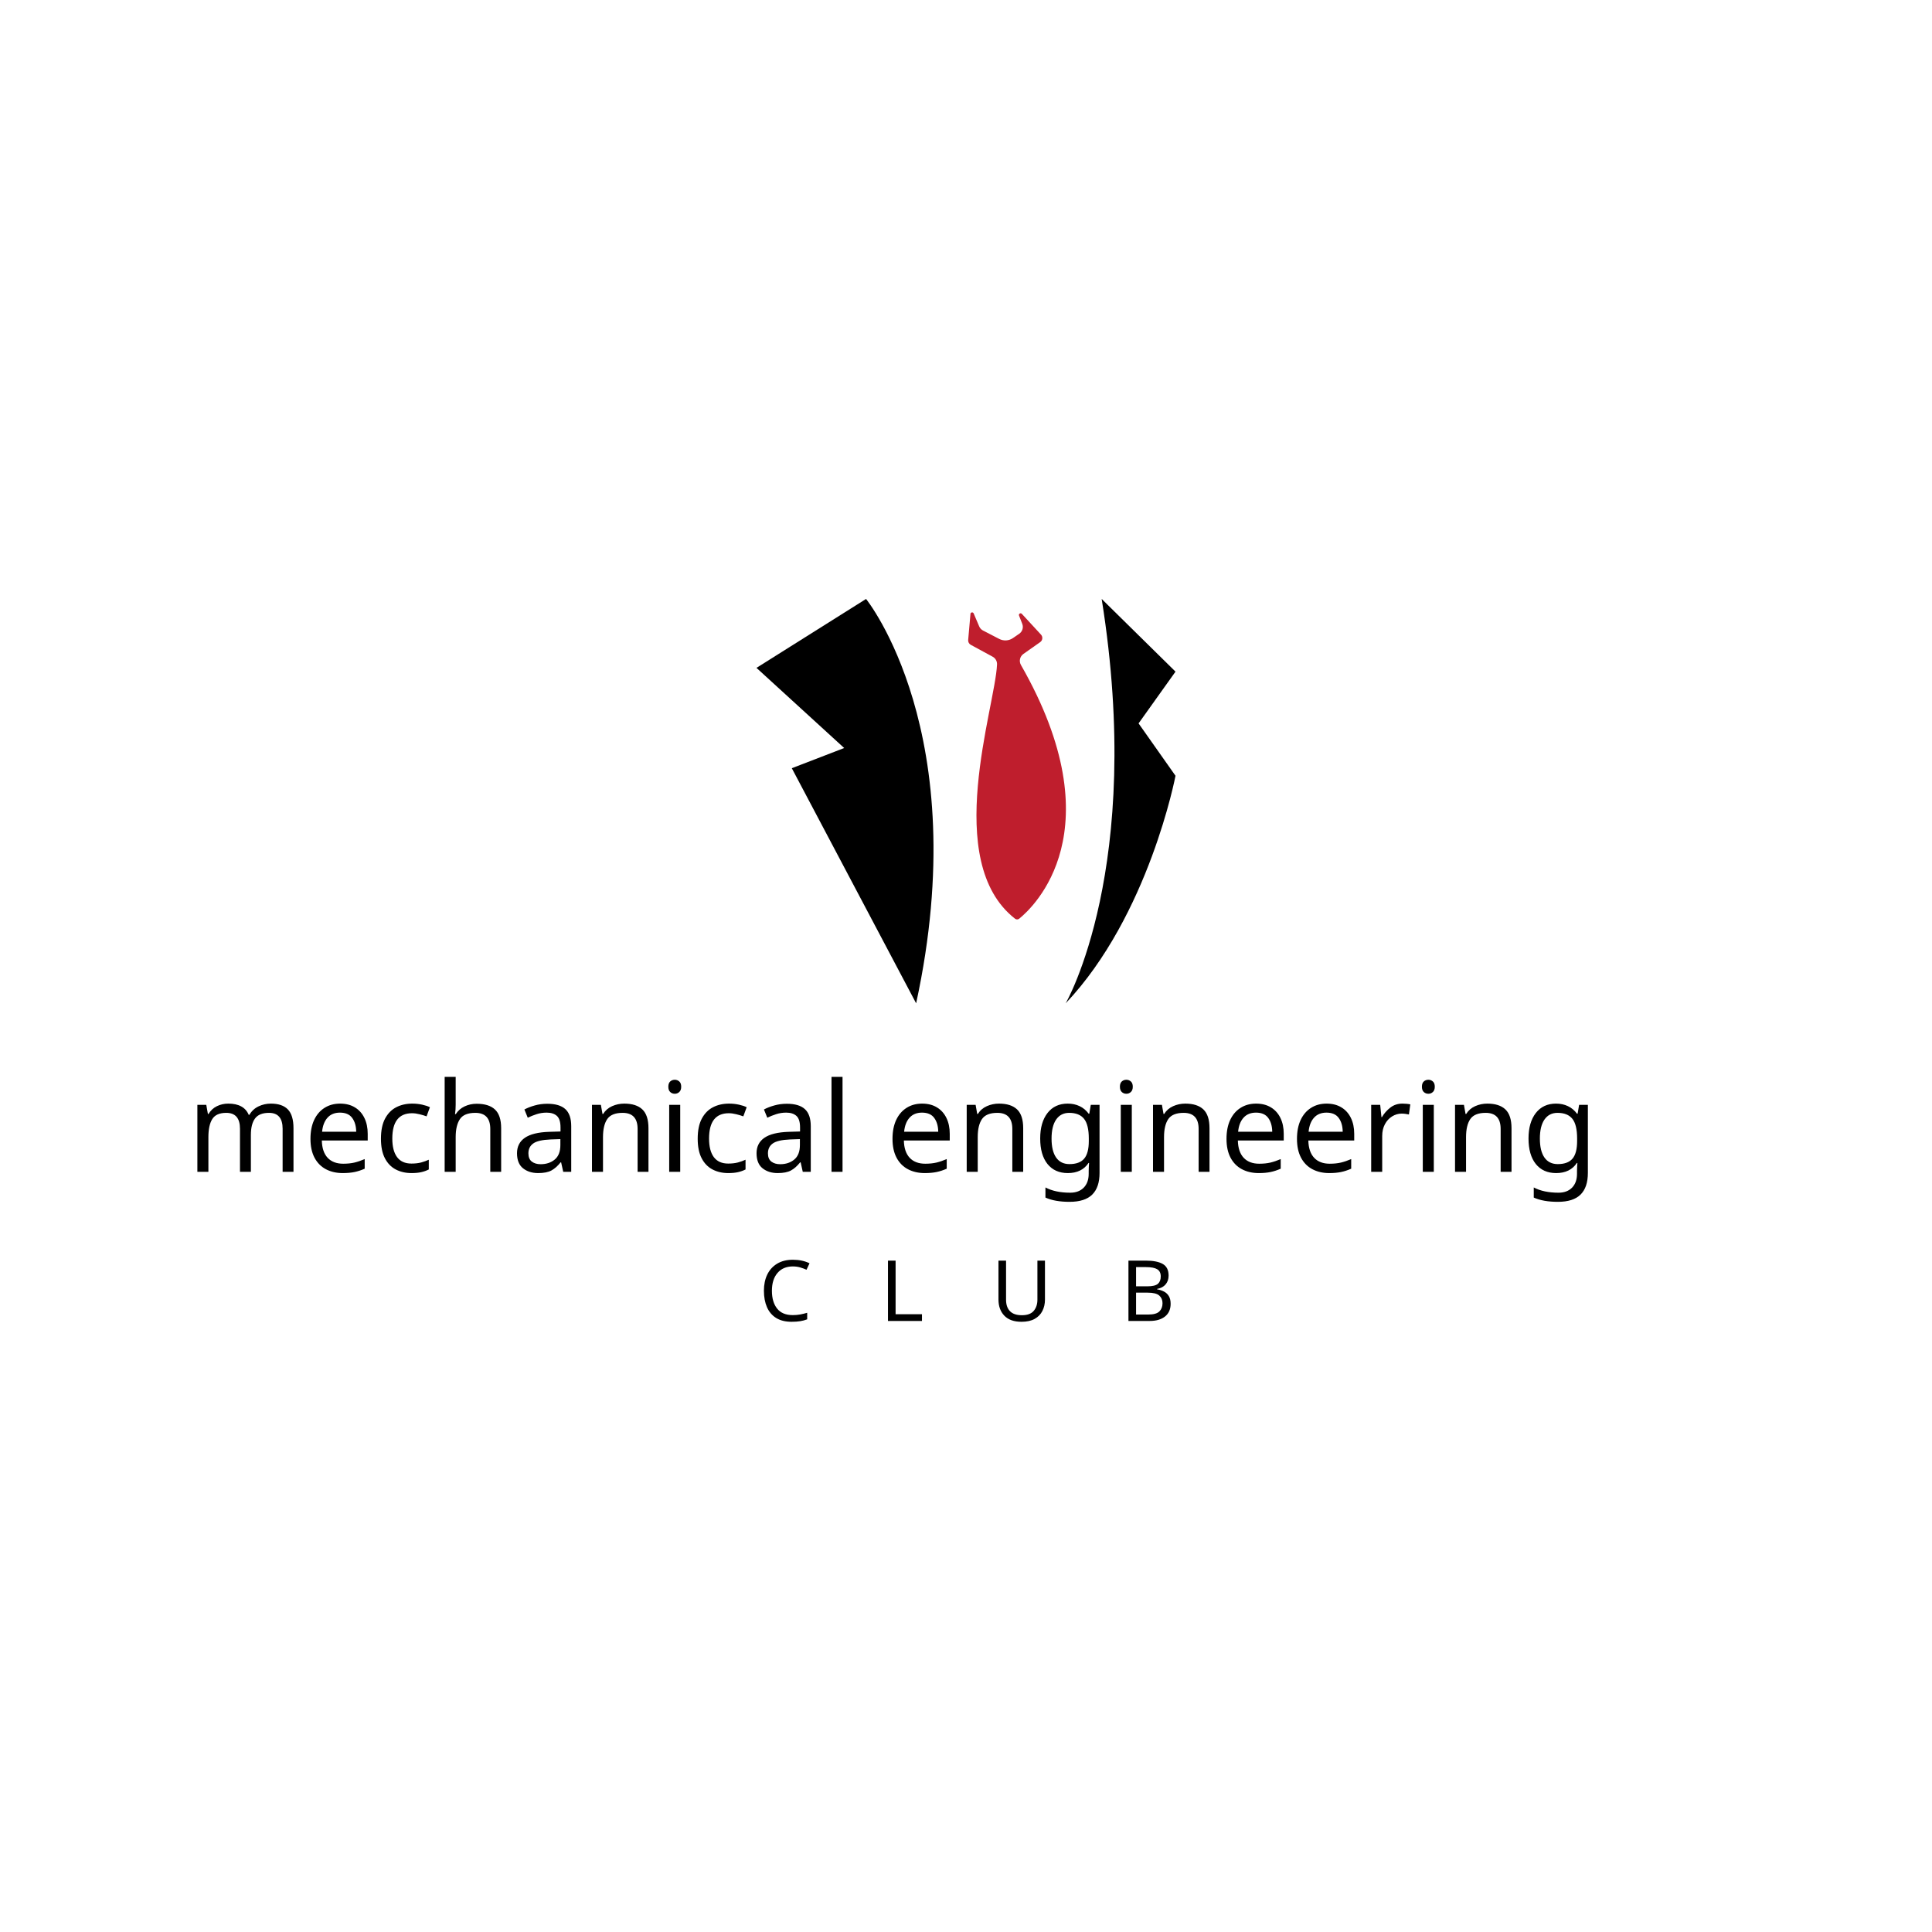
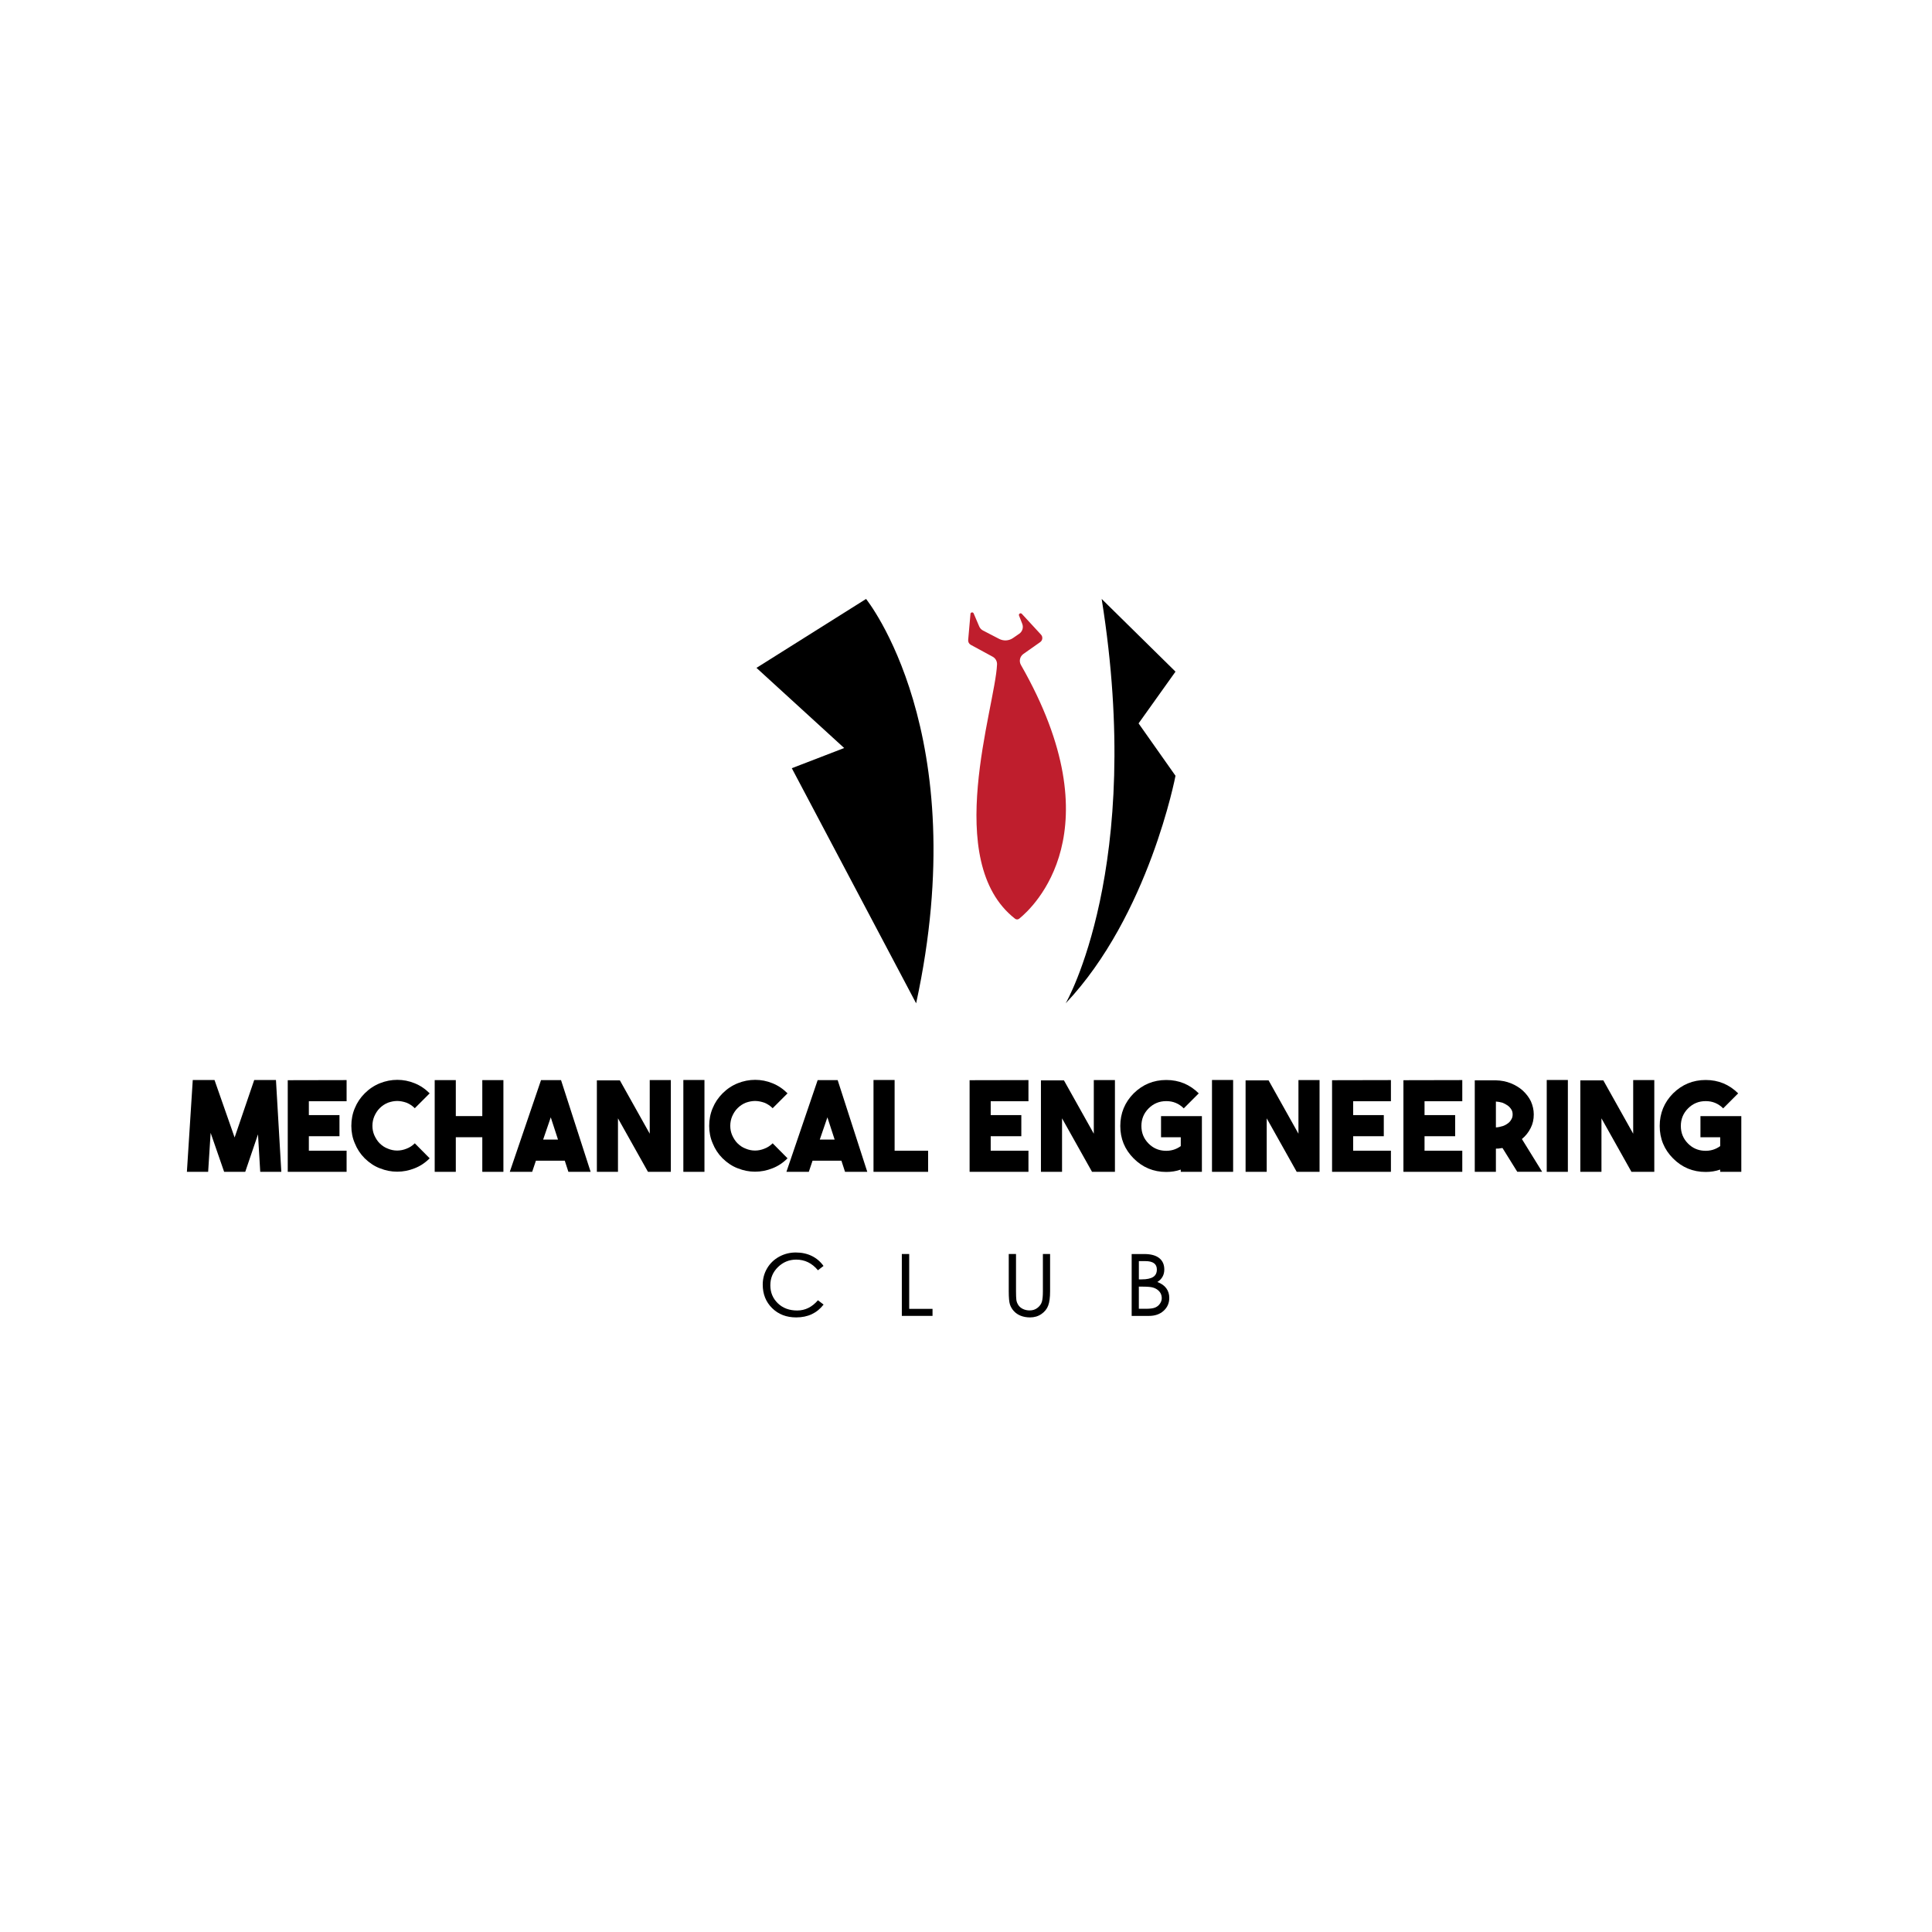
- <svg xmlns="http://www.w3.org/2000/svg" id="Layer_1" data-name="Layer 1" viewBox="0 0 800 800">
+ <svg xmlns="http://www.w3.org/2000/svg" id="Layer_1" version="1.1" viewBox="0 0 800 800">
  <defs>
    <style>
-       .cls-1 {
-         font-family: STHeitiTC-Medium, 'Heiti TC';
-         font-size: 35px;
-         font-weight: 500;
-         letter-spacing: .8em;
-       }
- 
-       .cls-2 {
+       .st0 {
        fill: #bf1e2d;
      }

-       .cls-3 {
-         font-family: THEBOLDFONT-FREEVERSION, 'THE BOLD FONT';
-         font-size: 51.74px;
+       .st1 {
+         isolation: isolate;
      }
    </style>
  </defs>
  <g>
-     <path d="M358.61,248.01s45.04,55.51,20.74,167.44l-51.48-97.35,21.69-8.36-36.32-33.19,45.37-28.53Z" />
-     <path d="M456.18,248.01l30.57,30.1-15.29,21.43,15.29,21.69s-10.98,57.77-45.47,94.22c0,0,32.67-56.34,14.9-167.44Z" />
-     <path class="cls-2" d="M401.85,254.22l-.95,10.78c-.07.83.35,1.62,1.08,2.01l9.06,4.92c1.17.63,1.87,1.88,1.81,3.2-.76,17.76-22.95,81.58,7.47,105.3.5.39,1.21.38,1.71-.02,5.99-4.84,39.93-36.5.72-105.06-.89-1.55-.45-3.53,1.01-4.56l6.96-4.9c1.03-.72,1.18-2.19.33-3.11l-7.93-8.6c-.52-.56-1.44,0-1.16.72l1.33,3.41c.59,1.5.07,3.21-1.26,4.12l-2.57,1.77c-1.69,1.17-3.89,1.3-5.71.36l-6.7-3.47c-.71-.37-1.28-.98-1.59-1.72l-2.29-5.37c-.28-.66-1.27-.51-1.33.21Z" />
+     <path d="M358.61,248.01s45.04,55.51,20.74,167.44l-51.48-97.35,21.69-8.36-36.32-33.19,45.37-28.53h0Z" />
+     <path d="M456.18,248.01l30.57,30.1-15.29,21.43,15.29,21.69s-10.98,57.77-45.47,94.22c0,0,32.67-56.34,14.9-167.44h0Z" />
+     <path class="st0" d="M401.85,254.22l-.95,10.78c-.07.83.35,1.62,1.08,2.01l9.06,4.92c1.17.63,1.87,1.88,1.81,3.2-.76,17.76-22.95,81.58,7.47,105.3.5.39,1.21.38,1.71-.02,5.99-4.84,39.93-36.5.72-105.06-.89-1.55-.45-3.53,1.01-4.56l6.96-4.9c1.03-.72,1.18-2.19.33-3.11l-7.93-8.6c-.52-.56-1.44,0-1.16.72l1.33,3.41c.59,1.5.07,3.21-1.26,4.12l-2.57,1.77c-1.69,1.17-3.89,1.3-5.71.36l-6.7-3.47c-.71-.37-1.28-.98-1.59-1.72l-2.29-5.37c-.28-.66-1.27-.51-1.33.21h.01Z" />
  </g>
-   <text class="cls-3" transform="translate(77.34 485.23)">
-     <tspan x="0" y="0">mechanical engineering</tspan>
-   </text>
-   <text class="cls-1" transform="translate(314.18 546.98)">
-     <tspan x="0" y="0">CLUB</tspan>
-   </text>
+   <g class="st1">
+     <g class="st1">
+       <path d="M107.76,485.23l-.93-15.52-5.28,15.52h-8.74l-5.59-16.14-1.03,16.14h-8.8l2.43-38.03h9l8.33,23.8,8.12-23.8h9l2.22,38.03h-8.74Z" />
+       <path d="M140.57,461.74v8.74h-12.68v6h15.63v8.74h-24.37v-37.93l24.37-.05v8.75h-15.63v5.74h12.68Z" />
+       <path d="M157.33,483.78c-2.33-.88-4.4-2.28-6.31-4.14-1.81-1.81-3.16-3.88-4.09-6.21-.98-2.23-1.45-4.66-1.45-7.24s.47-5.07,1.45-7.35c.93-2.28,2.28-4.29,4.09-6.11,1.86-1.86,3.98-3.26,6.31-4.19,2.33-.93,4.71-1.4,7.19-1.4s4.81.46,7.14,1.4c2.33.93,4.4,2.33,6.26,4.19l-6.16,6.16c-.98-.98-2.12-1.76-3.42-2.28-1.35-.47-2.64-.72-3.88-.72s-2.54.26-3.83.72c-1.29.52-2.43,1.29-3.42,2.28-.93.93-1.66,2.07-2.22,3.36-.52,1.24-.78,2.54-.78,3.93s.26,2.69.78,3.88c.57,1.29,1.29,2.43,2.22,3.36,1.04,1.03,2.17,1.76,3.42,2.22,1.24.52,2.54.78,3.83.78s2.59-.26,3.88-.78c1.24-.47,2.38-1.19,3.42-2.22l6.16,6.21c-1.91,1.91-3.98,3.26-6.26,4.14-2.33.93-4.71,1.4-7.19,1.4s-4.81-.47-7.14-1.4Z" />
+       <path d="M199.71,485.23v-14.33h-10.97v14.33h-8.74v-37.98h8.74v14.9h10.97v-14.9h8.74v37.98h-8.74Z" />
+       <path d="M220.35,485.23h-9.26l12.94-37.98h8.28l12.26,37.98h-9.21l-1.5-4.61h-11.95l-1.55,4.61ZM224.9,471.88h6.16l-3-9.21-3.16,9.21Z" />
+       <path d="M268.31,485.23l-12.42-22.15v22.15h-8.74v-37.88h9.52l12.37,22.09v-22.2h8.74v37.98h-9.47Z" />
+       <path d="M291.7,447.2v38.03h-8.74v-38.03h8.74Z" />
+       <path d="M305.51,483.78c-2.33-.88-4.4-2.28-6.31-4.14-1.81-1.81-3.16-3.88-4.09-6.21-.98-2.23-1.45-4.66-1.45-7.24s.47-5.07,1.45-7.35c.93-2.28,2.28-4.29,4.09-6.11,1.86-1.86,3.98-3.26,6.31-4.19,2.33-.93,4.71-1.4,7.19-1.4s4.81.46,7.14,1.4c2.33.93,4.4,2.33,6.26,4.19l-6.16,6.16c-.98-.98-2.12-1.76-3.42-2.28-1.35-.47-2.64-.72-3.88-.72s-2.54.26-3.83.72c-1.29.52-2.43,1.29-3.42,2.28-.93.93-1.66,2.07-2.22,3.36-.52,1.24-.78,2.54-.78,3.93s.26,2.69.78,3.88c.57,1.29,1.29,2.43,2.22,3.36,1.04,1.03,2.17,1.76,3.42,2.22,1.24.52,2.54.78,3.83.78s2.59-.26,3.88-.78c1.24-.47,2.38-1.19,3.42-2.22l6.16,6.21c-1.91,1.91-3.98,3.26-6.26,4.14-2.33.93-4.71,1.4-7.19,1.4s-4.81-.47-7.14-1.4Z" />
+       <path d="M334.9,485.23h-9.26l12.94-37.98h8.28l12.26,37.98h-9.21l-1.5-4.61h-11.95l-1.55,4.61ZM339.45,471.88h6.16l-3-9.21-3.16,9.21Z" />
+       <path d="M370.44,447.2v29.29h13.87v8.74h-22.61v-38.03h8.74Z" />
+       <path d="M422.91,461.74v8.74h-12.68v6h15.63v8.74h-24.37v-37.93l24.37-.05v8.75h-15.63v5.74h12.68Z" />
+       <path d="M452.19,485.23l-12.42-22.15v22.15h-8.74v-37.88h9.52l12.37,22.09v-22.2h8.75v37.98h-9.47Z" />
+       <path d="M497.67,485.23h-8.74v-.93c-1.91.67-3.93.98-6,.98-5.28,0-9.78-1.86-13.5-5.59s-5.54-8.18-5.54-13.45,1.86-9.78,5.54-13.5c3.73-3.67,8.23-5.54,13.5-5.54s9.73,1.86,13.45,5.54l-6.21,6.21c-2.02-2.02-4.4-3-7.24-3s-5.28.98-7.3,3-3,4.45-3,7.3.98,5.28,3,7.3c1.81,1.81,3.98,2.79,6.52,2.95s4.76-.47,6.78-1.92v-3.67h-8.17v-8.74h16.92v23.08Z" />
+       <path d="M510.61,447.2v38.03h-8.75v-38.03h8.75Z" />
+       <path d="M536.94,485.23l-12.42-22.15v22.15h-8.75v-37.88h9.52l12.37,22.09v-22.2h8.74v37.98h-9.47Z" />
+       <path d="M573,461.74v8.74h-12.68v6h15.63v8.74h-24.37v-37.93l24.37-.05v8.75h-15.63v5.74h12.68Z" />
+       <path d="M602.55,461.74v8.74h-12.68v6h15.63v8.74h-24.37v-37.93l24.37-.05v8.75h-15.63v5.74h12.68Z" />
+       <path d="M621.48,475.45c-.31.05-.52.05-.67.1s-.36.05-.67.05-.57,0-.72.05v9.57h-8.75v-37.88h8.75c2.22.05,4.29.47,6.11,1.19,1.97.78,3.62,1.81,5.02,3.05,1.45,1.35,2.59,2.85,3.36,4.45.78,1.76,1.19,3.57,1.19,5.43,0,2.07-.41,3.93-1.29,5.64-.88,1.76-2.07,3.26-3.62,4.55l8.38,13.56h-10.3l-6.11-9.83c-.16,0-.41,0-.67.05ZM622.11,466.34c.67-.21,1.45-.57,2.22-1.14.67-.47,1.14-1.04,1.5-1.71.36-.57.52-1.24.52-2.02s-.15-1.45-.52-2.02c-.36-.62-.88-1.19-1.5-1.66-.78-.52-1.5-.93-2.22-1.19-.88-.26-1.81-.41-2.69-.47v10.71c.98-.05,1.86-.26,2.69-.52Z" />
+       <path d="M649.22,447.2v38.03h-8.75v-38.03h8.75Z" />
+       <path d="M675.55,485.23l-12.42-22.15v22.15h-8.75v-37.88h9.52l12.37,22.09v-22.2h8.74v37.98h-9.47Z" />
+       <path d="M721.03,485.23h-8.74v-.93c-1.92.67-3.93.98-6,.98-5.28,0-9.78-1.86-13.5-5.59-3.67-3.67-5.54-8.18-5.54-13.45s1.86-9.78,5.54-13.5c3.73-3.67,8.23-5.54,13.5-5.54s9.73,1.86,13.45,5.54l-6.21,6.21c-2.02-2.02-4.4-3-7.24-3s-5.28.98-7.29,3c-2.02,2.02-3,4.45-3,7.3s.98,5.28,3,7.3c1.81,1.81,3.98,2.79,6.52,2.95,2.54.16,4.76-.47,6.78-1.92v-3.67h-8.18v-8.74h16.92v23.08Z" />
+     </g>
+   </g>
+   <g class="st1">
+     <g class="st1">
+       <path d="M341.03,540.19c-2.75,3.55-6.53,5.32-11.34,5.32-4.06,0-7.38-1.28-9.98-3.85-2.59-2.57-3.88-5.81-3.88-9.73,0-2.43.6-4.67,1.8-6.72,1.2-2.05,2.86-3.66,4.99-4.83,2.12-1.17,4.42-1.75,6.88-1.75s4.67.47,6.62,1.42c1.95.95,3.58,2.33,4.88,4.15l-2.31,1.79c-2.43-2.94-5.42-4.41-9-4.41-2.92,0-5.43,1.03-7.54,3.08s-3.17,4.57-3.17,7.54,1.03,5.46,3.1,7.46c2.06,1.99,4.74,2.99,8.03,2.99s6.15-1.41,8.58-4.24l2.35,1.79Z" />
+       <path d="M386.14,544.88h-12.71v-25.62h3.05v22.71h9.66v2.91Z" />
+       <path d="M434.82,534.66c0,2.59-.26,4.58-.79,5.97-.52,1.39-1.46,2.55-2.8,3.48-1.34.93-2.91,1.4-4.71,1.4-1.42,0-2.71-.23-3.85-.68s-2.09-1.1-2.85-1.93-1.3-1.75-1.63-2.77c-.33-1.01-.49-2.84-.49-5.48v-15.4h3.01v15.4c0,1.66.05,2.85.14,3.59.09.73.36,1.45.8,2.13.44.69,1.08,1.24,1.91,1.64s1.77.61,2.82.61c1.26,0,2.35-.37,3.27-1.1.92-.73,1.52-1.59,1.79-2.55s.4-2.41.4-4.32v-15.4h2.98v15.4Z" />
+       <path d="M479.24,530.85c1.63.61,2.86,1.47,3.69,2.59.83,1.12,1.24,2.45,1.24,3.99,0,2.15-.78,3.93-2.33,5.34-1.55,1.41-3.58,2.12-6.07,2.12h-7.17v-25.62h5.21c2.71,0,4.77.55,6.18,1.66,1.41,1.11,2.12,2.69,2.12,4.74,0,2.24-.96,3.97-2.87,5.18ZM471.57,529.76h1.19c2.1,0,3.67-.33,4.71-.98,1.04-.65,1.56-1.69,1.56-3.12,0-2.31-1.6-3.46-4.79-3.46h-2.66v7.56ZM471.57,541.94h2.87c1.8,0,3.1-.17,3.92-.53.82-.35,1.47-.88,1.96-1.61.49-.72.74-1.46.74-2.21s-.15-1.4-.44-1.98c-.29-.57-.72-1.08-1.29-1.52-.57-.44-1.27-.78-2.1-1-.83-.22-2.33-.33-4.5-.33h-1.16v9.17Z" />
+     </g>
+   </g>
</svg>
